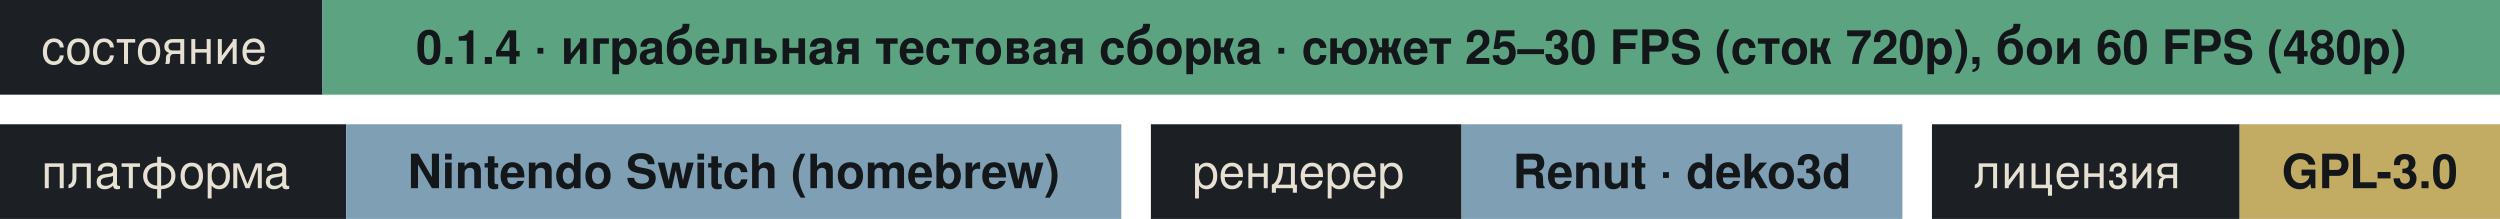
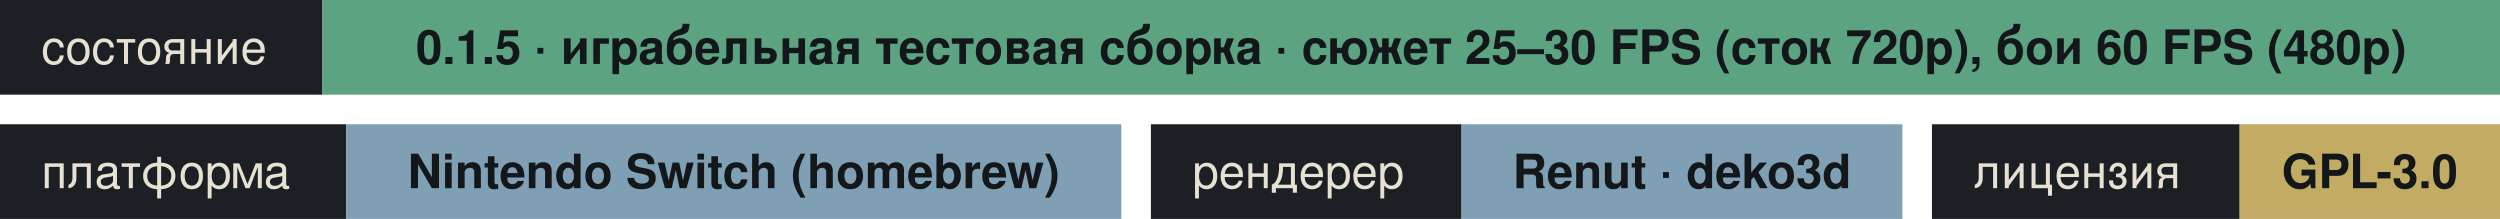
- <svg xmlns="http://www.w3.org/2000/svg" width="845" height="74" viewBox="0 0 845 74" role="img" aria-label="состояние: 0.1.4 · играбельная тестовая сборка · сюжет 25–30 FPS (сток 720p), бои 60 FPS (480p) · платформа: Nintendo Switch (homebrew) · рендерер: Renut · deko3d · лицензия: GPL-3.0">
+ <svg xmlns="http://www.w3.org/2000/svg" width="845" height="74" viewBox="0 0 845 74" role="img" aria-label="состояние: 0.1.5 · играбельная тестовая сборка · сюжет 25–30 FPS (сток 720p), бои 60 FPS (480p) · платформа: Nintendo Switch (homebrew) · рендерер: Renut · deko3d · лицензия: GPL-3.0">
  <g font-family="'IBM Plex Sans','Segoe UI',Helvetica,Arial,sans-serif" font-size="16">
    <rect x="0.0" y="0" width="109" height="32" fill="#1C2024" />
    <rect x="109.0" y="0" width="736.0" height="32" fill="#5CA382" />
    <text x="14.0" y="21.6" fill="#E6E1D3" textLength="81" lengthAdjust="spacingAndGlyphs">состояние</text>
-     <text x="477.0" y="21.6" fill="#14171A" font-weight="700" text-anchor="middle" textLength="680" lengthAdjust="spacingAndGlyphs">0.1.4 · играбельная тестовая сборка · сюжет 25–30 FPS (сток 720p), бои 60 FPS (480p)</text>
+     <text x="477.0" y="21.6" fill="#14171A" font-weight="700" text-anchor="middle" textLength="680" lengthAdjust="spacingAndGlyphs">0.1.5 · играбельная тестовая сборка · сюжет 25–30 FPS (сток 720p), бои 60 FPS (480p)</text>
    <rect x="0.0" y="42" width="117" height="32" fill="#1C2024" />
    <rect x="117.0" y="42" width="262.0" height="32" fill="#7FA0B4" />
    <text x="14.0" y="63.6" fill="#E6E1D3" textLength="89" lengthAdjust="spacingAndGlyphs">платформа</text>
    <text x="248.0" y="63.6" fill="#14171A" font-weight="700" text-anchor="middle" textLength="234" lengthAdjust="spacingAndGlyphs">Nintendo Switch (homebrew)</text>
    <rect x="389.0" y="42" width="105" height="32" fill="#1C2024" />
    <rect x="494.0" y="42" width="149.0" height="32" fill="#7FA0B4" />
    <text x="403.0" y="63.6" fill="#E6E1D3" textLength="77" lengthAdjust="spacingAndGlyphs">рендерер</text>
    <text x="568.5" y="63.6" fill="#14171A" font-weight="700" text-anchor="middle" textLength="121" lengthAdjust="spacingAndGlyphs">Renut · deko3d</text>
    <rect x="653.0" y="42" width="104" height="32" fill="#1C2024" />
    <rect x="757.0" y="42" width="88.0" height="32" fill="#C2AC63" />
    <text x="667.0" y="63.6" fill="#E6E1D3" textLength="76" lengthAdjust="spacingAndGlyphs">лицензия</text>
    <text x="801.0" y="63.6" fill="#14171A" font-weight="700" text-anchor="middle" textLength="60" lengthAdjust="spacingAndGlyphs">GPL-3.0</text>
  </g>
</svg>
